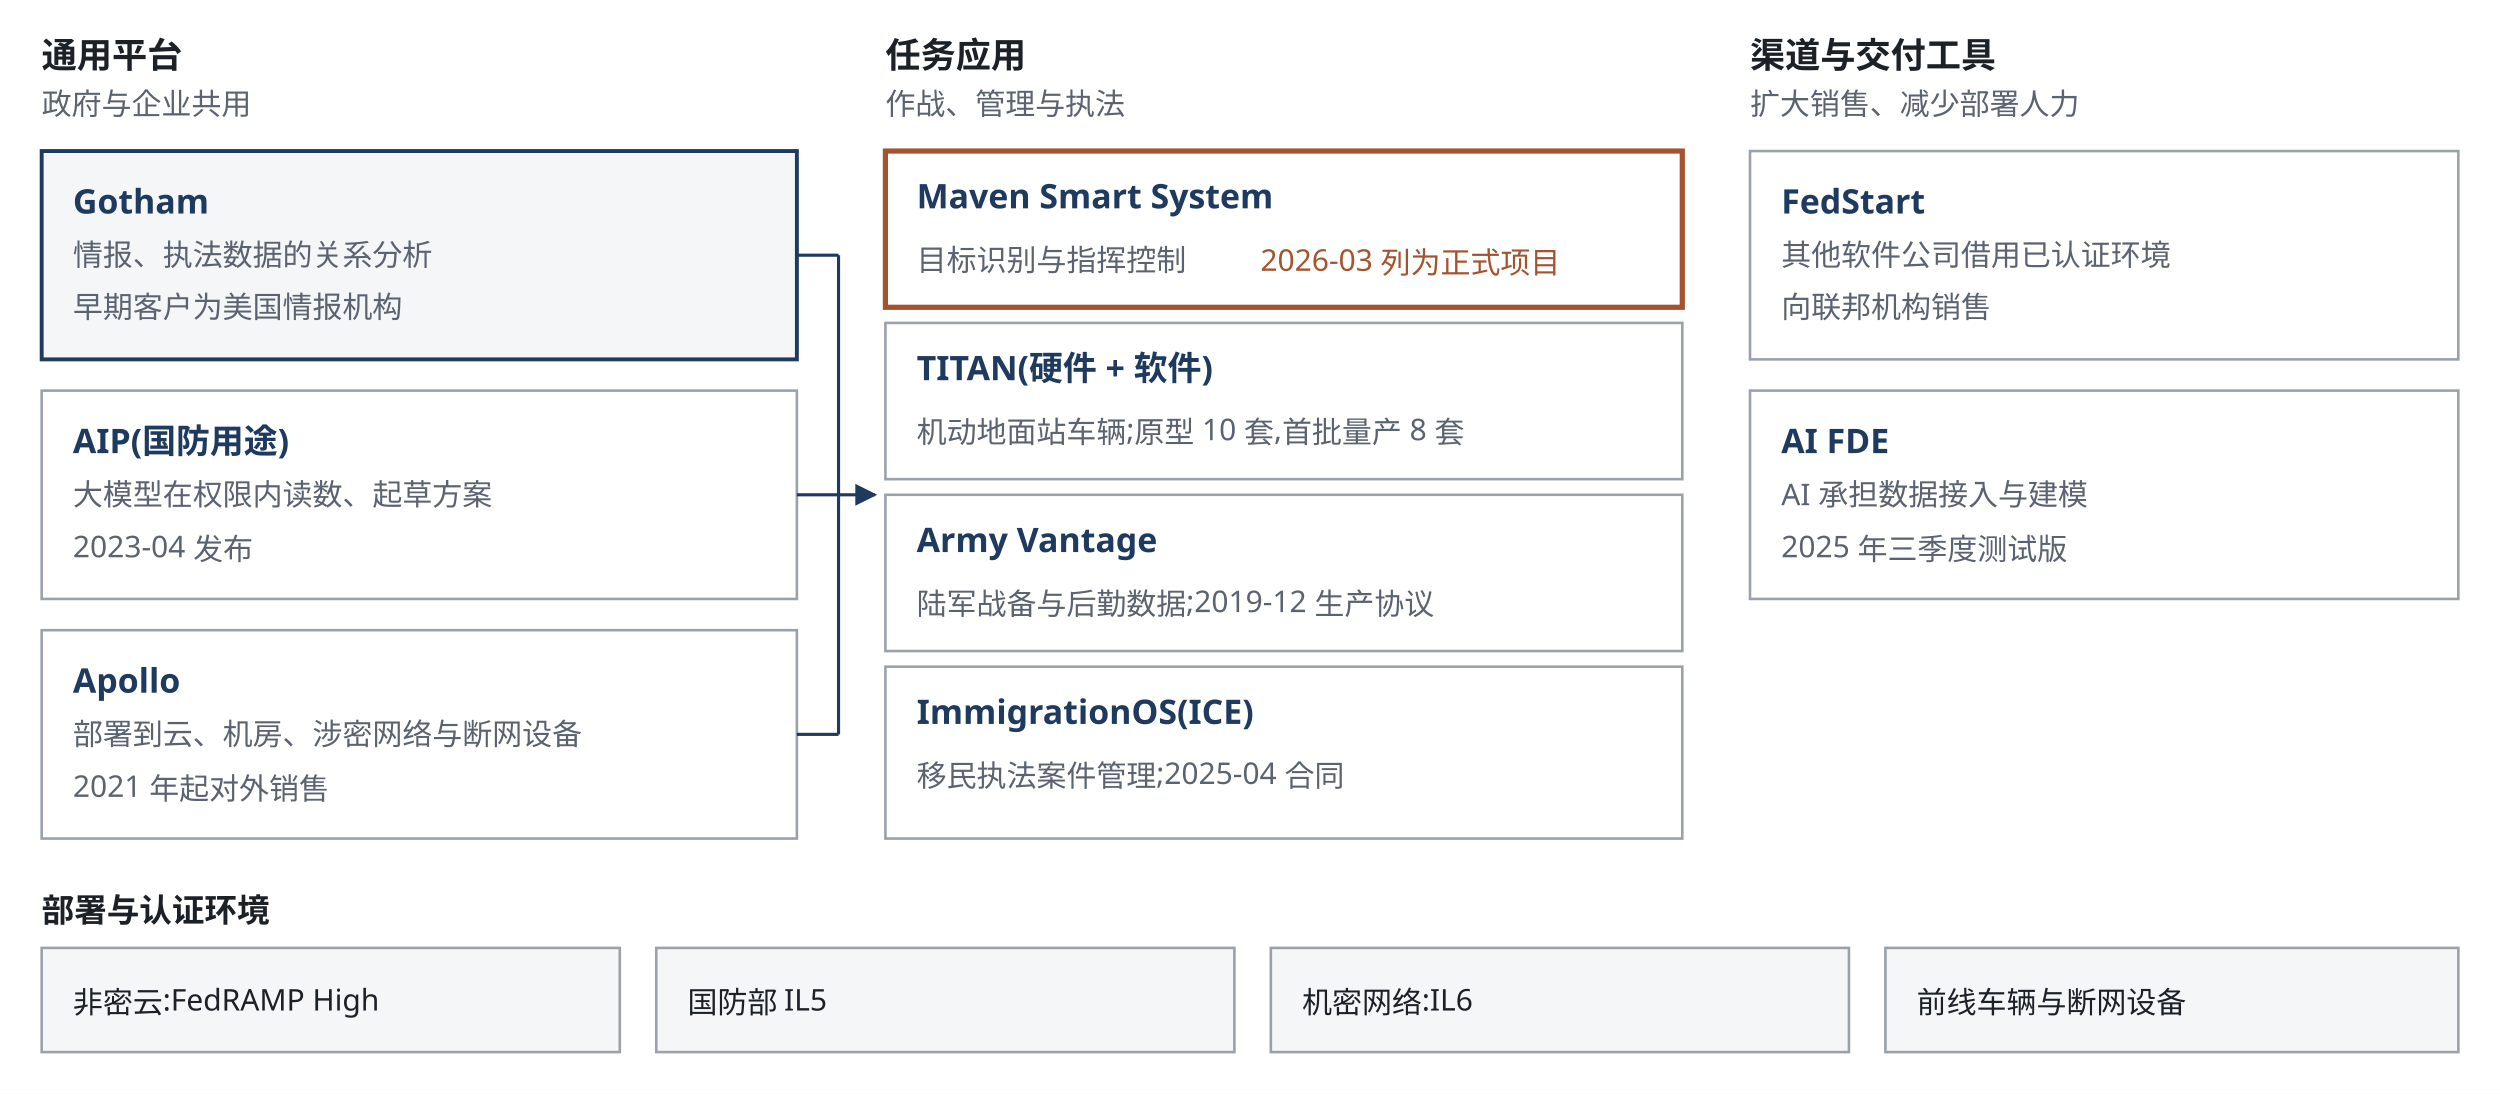
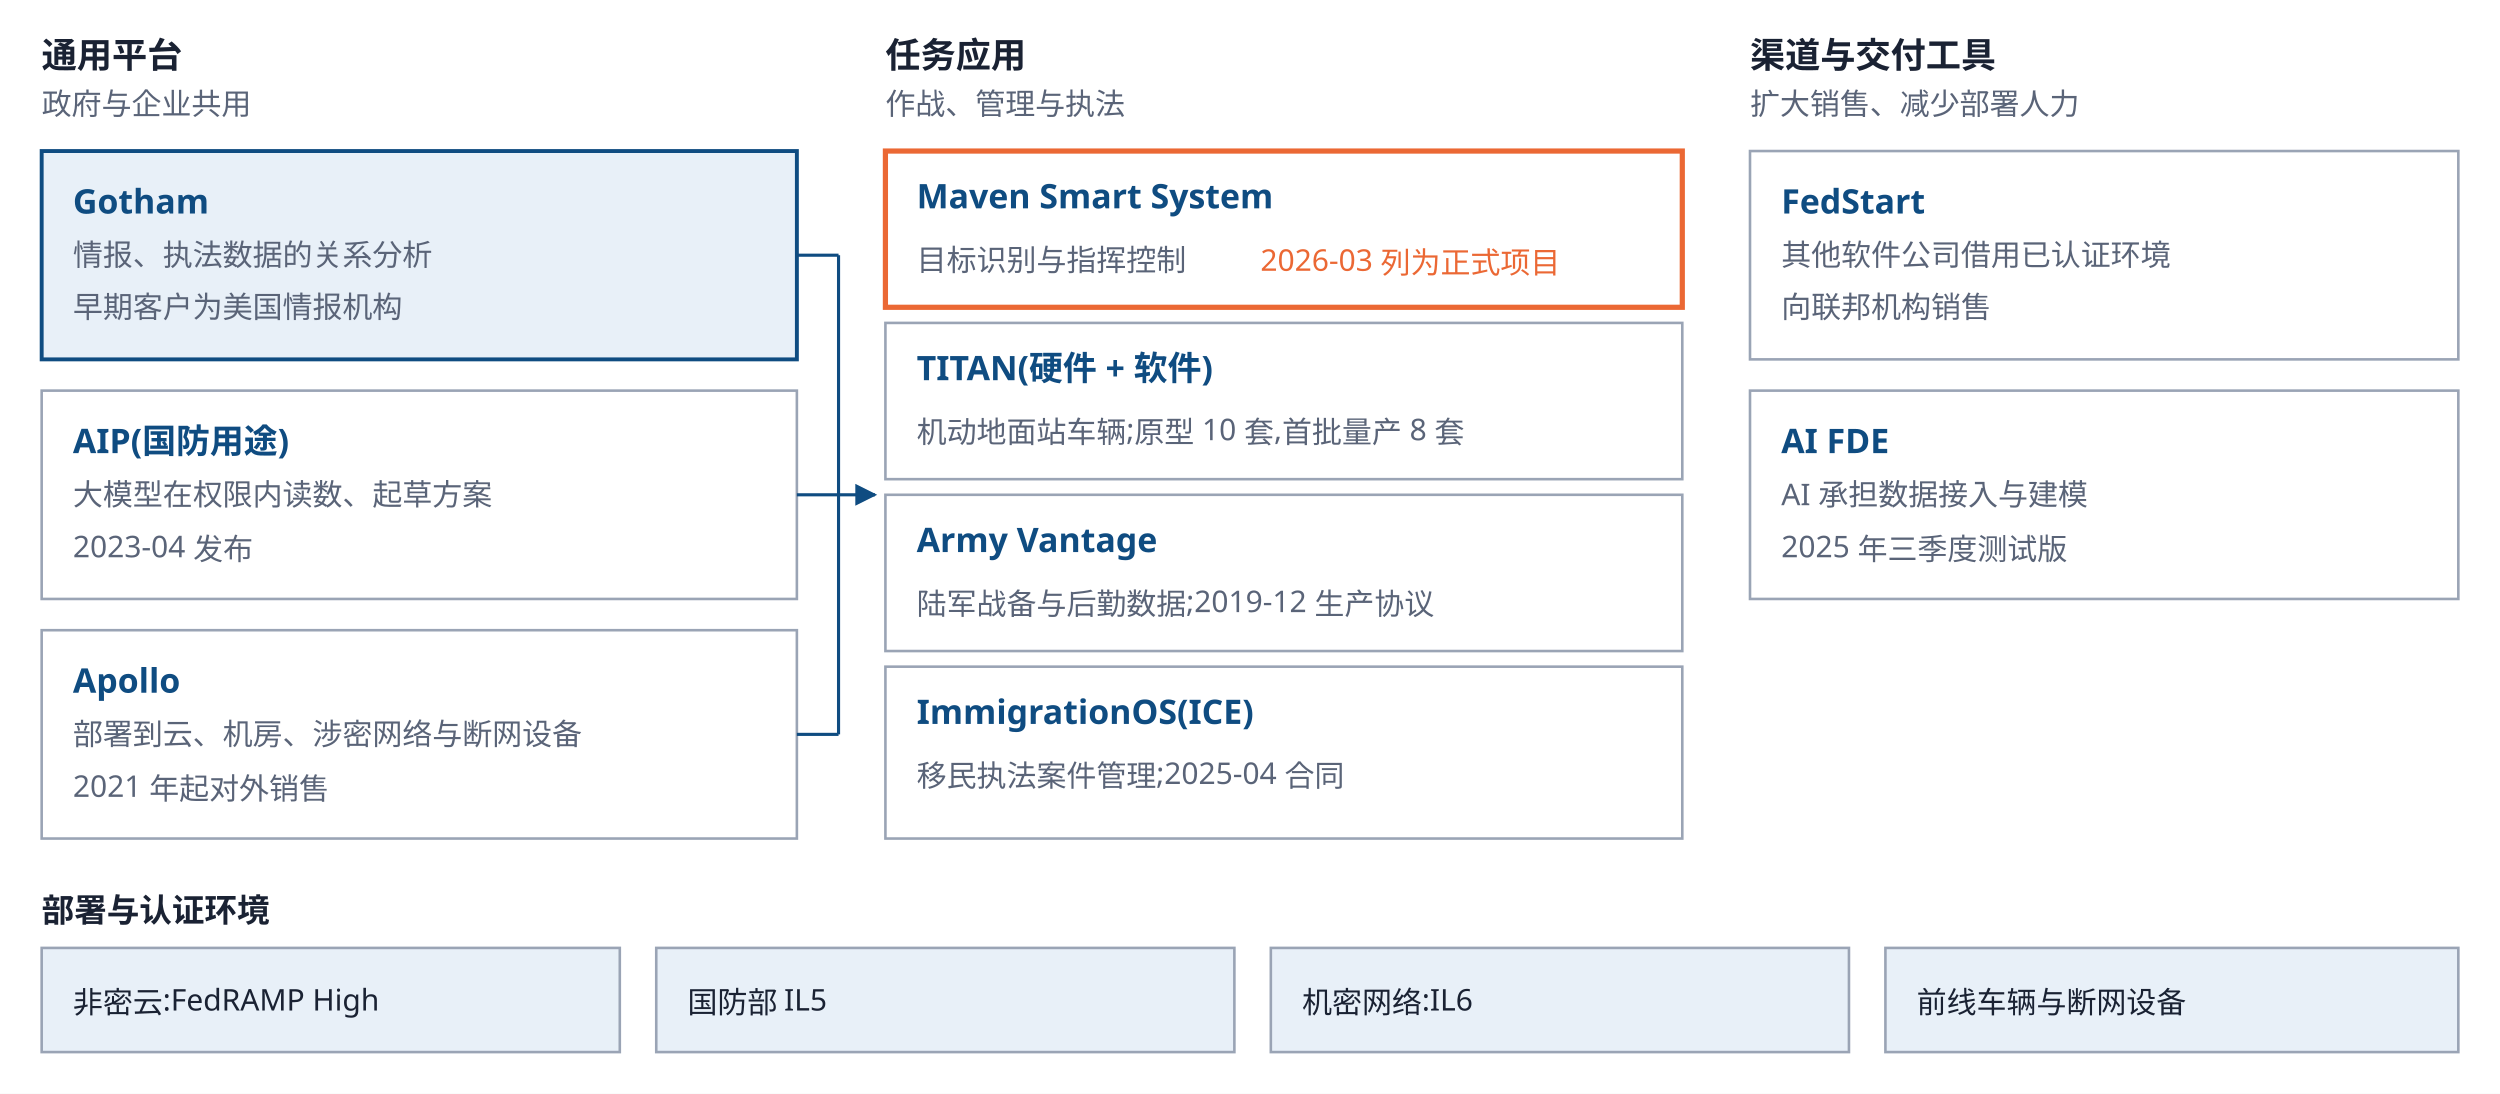
<svg xmlns="http://www.w3.org/2000/svg" viewBox="0 0 960 420" width="960" height="420" font-family="'Microsoft YaHei','PingFang SC','WenQuanYi Zen Hei','Segoe UI',system-ui,sans-serif">
  <defs>
    <marker id="an" viewBox="0 0 10 10" refX="9" refY="5" markerWidth="7" markerHeight="7" orient="auto-start-reverse">
-       <path d="M0,0 L10,5 L0,10 z" fill="#1f3a5f" />
+       <path d="M0,0 L10,5 L0,10 z" fill="#0f4c81" />
    </marker>
  </defs>
  <rect x="0" y="0" width="960" height="420" fill="#ffffff" />
-   <g fill="#1c2128" font-size="13.5" font-weight="700">
+   <g fill="#1a2233" font-size="13.5" font-weight="700">
    <text x="16" y="26">通用平台</text>
    <text x="340" y="26">任务应用</text>
    <text x="672" y="26">渠道与交付工具</text>
  </g>
-   <g fill="#5b6370" font-size="11.5">
+   <g fill="#5a6478" font-size="11.5">
    <text x="16" y="44">政府与企业共用</text>
    <text x="340" y="44">作战、管理与执法</text>
    <text x="672" y="44">扩大销售、减少部署人力</text>
  </g>
-   <g font-size="11.5" fill="#5b6370">
-     <rect x="16" y="58" width="290" height="80" fill="#f4f6f8" stroke="#1f3a5f" stroke-width="1.5" />
-     <text x="28" y="82" font-size="13" font-weight="700" fill="#1f3a5f">Gotham</text>
+   <g font-size="11.5" fill="#5a6478">
+     <rect x="16" y="58" width="290" height="80" fill="#e8f0f8" stroke="#0f4c81" stroke-width="1.5" />
+     <text x="28" y="82" font-size="13" font-weight="700" fill="#0f4c81">Gotham</text>
    <text x="28" y="102">情报、执法数据的关系分析</text>
    <text x="28" y="122">早期客户为美国情报机构</text>
-     <rect x="16" y="150" width="290" height="80" fill="#ffffff" stroke="#9aa1ab" />
-     <text x="28" y="174" font-size="13" font-weight="700" fill="#1f3a5f">AIP(国防用途)</text>
+     <rect x="16" y="150" width="290" height="80" fill="#ffffff" stroke="#9aa4b5" />
+     <text x="28" y="174" font-size="13" font-weight="700" fill="#0f4c81">AIP(国防用途)</text>
    <text x="28" y="194">大模型在权限内读数、起草方案</text>
    <text x="28" y="214">2023-04 发布</text>
-     <rect x="16" y="242" width="290" height="80" fill="#ffffff" stroke="#9aa1ab" />
-     <text x="28" y="266" font-size="13" font-weight="700" fill="#1f3a5f">Apollo</text>
+     <rect x="16" y="242" width="290" height="80" fill="#ffffff" stroke="#9aa4b5" />
+     <text x="28" y="266" font-size="13" font-weight="700" fill="#0f4c81">Apollo</text>
    <text x="28" y="286">部署到云、机房、涉密网络与断网设备</text>
    <text x="28" y="306">2021 年起对外销售</text>
  </g>
-   <g stroke="#1f3a5f" stroke-width="1.2" fill="none">
+   <g stroke="#0f4c81" stroke-width="1.2" fill="none">
    <path d="M306,98 H322 M306,190 H322 M306,282 H322 M322,98 V282" />
    <path d="M322,190 H336" marker-end="url(#an)" />
  </g>
-   <g font-size="11.5" fill="#5b6370">
-     <rect x="340" y="58" width="306" height="60" fill="#ffffff" stroke="#a4532e" stroke-width="2" />
-     <text x="352" y="80" font-size="13" font-weight="700" fill="#1f3a5f">Maven Smart System</text>
+   <g font-size="11.5" fill="#5a6478">
+     <rect x="340" y="58" width="306" height="60" fill="#ffffff" stroke="#eb6834" stroke-width="2" />
+     <text x="352" y="80" font-size="13" font-weight="700" fill="#0f4c81">Maven Smart System</text>
    <text x="352" y="104">目标识别与指挥控制</text>
-     <text x="484" y="104" fill="#a4532e">2026-03 列为正式项目</text>
-     <rect x="340" y="124" width="306" height="60" fill="#ffffff" stroke="#9aa1ab" />
-     <text x="352" y="146" font-size="13" font-weight="700" fill="#1f3a5f">TITAN(硬件 + 软件)</text>
+     <text x="484" y="104" fill="#eb6834">2026-03 列为正式项目</text>
+     <rect x="340" y="124" width="306" height="60" fill="#ffffff" stroke="#9aa4b5" />
+     <text x="352" y="146" font-size="13" font-weight="700" fill="#0f4c81">TITAN(硬件 + 软件)</text>
    <text x="352" y="170">机动地面站车辆;原型 10 套,首批量产 8 套</text>
-     <rect x="340" y="190" width="306" height="60" fill="#ffffff" stroke="#9aa1ab" />
-     <text x="352" y="212" font-size="13" font-weight="700" fill="#1f3a5f">Army Vantage</text>
+     <rect x="340" y="190" width="306" height="60" fill="#ffffff" stroke="#9aa4b5" />
+     <text x="352" y="212" font-size="13" font-weight="700" fill="#0f4c81">Army Vantage</text>
    <text x="352" y="236">陆军战备与后勤数据;2019-12 生产协议</text>
-     <rect x="340" y="256" width="306" height="66" fill="#ffffff" stroke="#9aa1ab" />
-     <text x="352" y="278" font-size="13" font-weight="700" fill="#1f3a5f">ImmigrationOS(ICE)</text>
+     <rect x="340" y="256" width="306" height="66" fill="#ffffff" stroke="#9aa4b5" />
+     <text x="352" y="278" font-size="13" font-weight="700" fill="#0f4c81">ImmigrationOS(ICE)</text>
    <text x="352" y="302">移民执法案件管理;2025-04 合同</text>
  </g>
-   <g font-size="11.5" fill="#5b6370">
-     <rect x="672" y="58" width="272" height="80" fill="#ffffff" stroke="#9aa1ab" />
-     <text x="684" y="82" font-size="13" font-weight="700" fill="#1f3a5f">FedStart</text>
+   <g font-size="11.5" fill="#5a6478">
+     <rect x="672" y="58" width="272" height="80" fill="#ffffff" stroke="#9aa4b5" />
+     <text x="684" y="82" font-size="13" font-weight="700" fill="#0f4c81">FedStart</text>
    <text x="684" y="102">其他软件公司借用已认证环境</text>
    <text x="684" y="122">向联邦机构销售</text>
-     <rect x="672" y="150" width="272" height="80" fill="#ffffff" stroke="#9aa1ab" />
-     <text x="684" y="174" font-size="13" font-weight="700" fill="#1f3a5f">AI FDE</text>
+     <rect x="672" y="150" width="272" height="80" fill="#ffffff" stroke="#9aa4b5" />
+     <text x="684" y="174" font-size="13" font-weight="700" fill="#0f4c81">AI FDE</text>
    <text x="684" y="194">AI 承担数据接入与建模</text>
    <text x="684" y="214">2025 年三季度测试版</text>
  </g>
-   <text x="16" y="354" font-size="12.5" font-weight="700" fill="#1c2128">部署与认证环境</text>
-   <g font-size="11.5" fill="#1c2128">
-     <rect x="16" y="364" width="222" height="40" fill="#f4f6f8" stroke="#9aa1ab" />
+   <text x="16" y="354" font-size="12.5" font-weight="700" fill="#1a2233">部署与认证环境</text>
+   <g font-size="11.5" fill="#1a2233">
+     <rect x="16" y="364" width="222" height="40" fill="#e8f0f8" stroke="#9aa4b5" />
    <text x="28" y="389">非密云:FedRAMP High</text>
-     <rect x="252" y="364" width="222" height="40" fill="#f4f6f8" stroke="#9aa1ab" />
+     <rect x="252" y="364" width="222" height="40" fill="#e8f0f8" stroke="#9aa4b5" />
    <text x="264" y="389">国防部 IL5</text>
-     <rect x="488" y="364" width="222" height="40" fill="#f4f6f8" stroke="#9aa1ab" />
+     <rect x="488" y="364" width="222" height="40" fill="#e8f0f8" stroke="#9aa4b5" />
    <text x="500" y="389">机密网络:IL6</text>
-     <rect x="724" y="364" width="220" height="40" fill="#f4f6f8" stroke="#9aa1ab" />
+     <rect x="724" y="364" width="220" height="40" fill="#e8f0f8" stroke="#9aa4b5" />
    <text x="736" y="389">前线车辆与断网设备</text>
  </g>
</svg>
